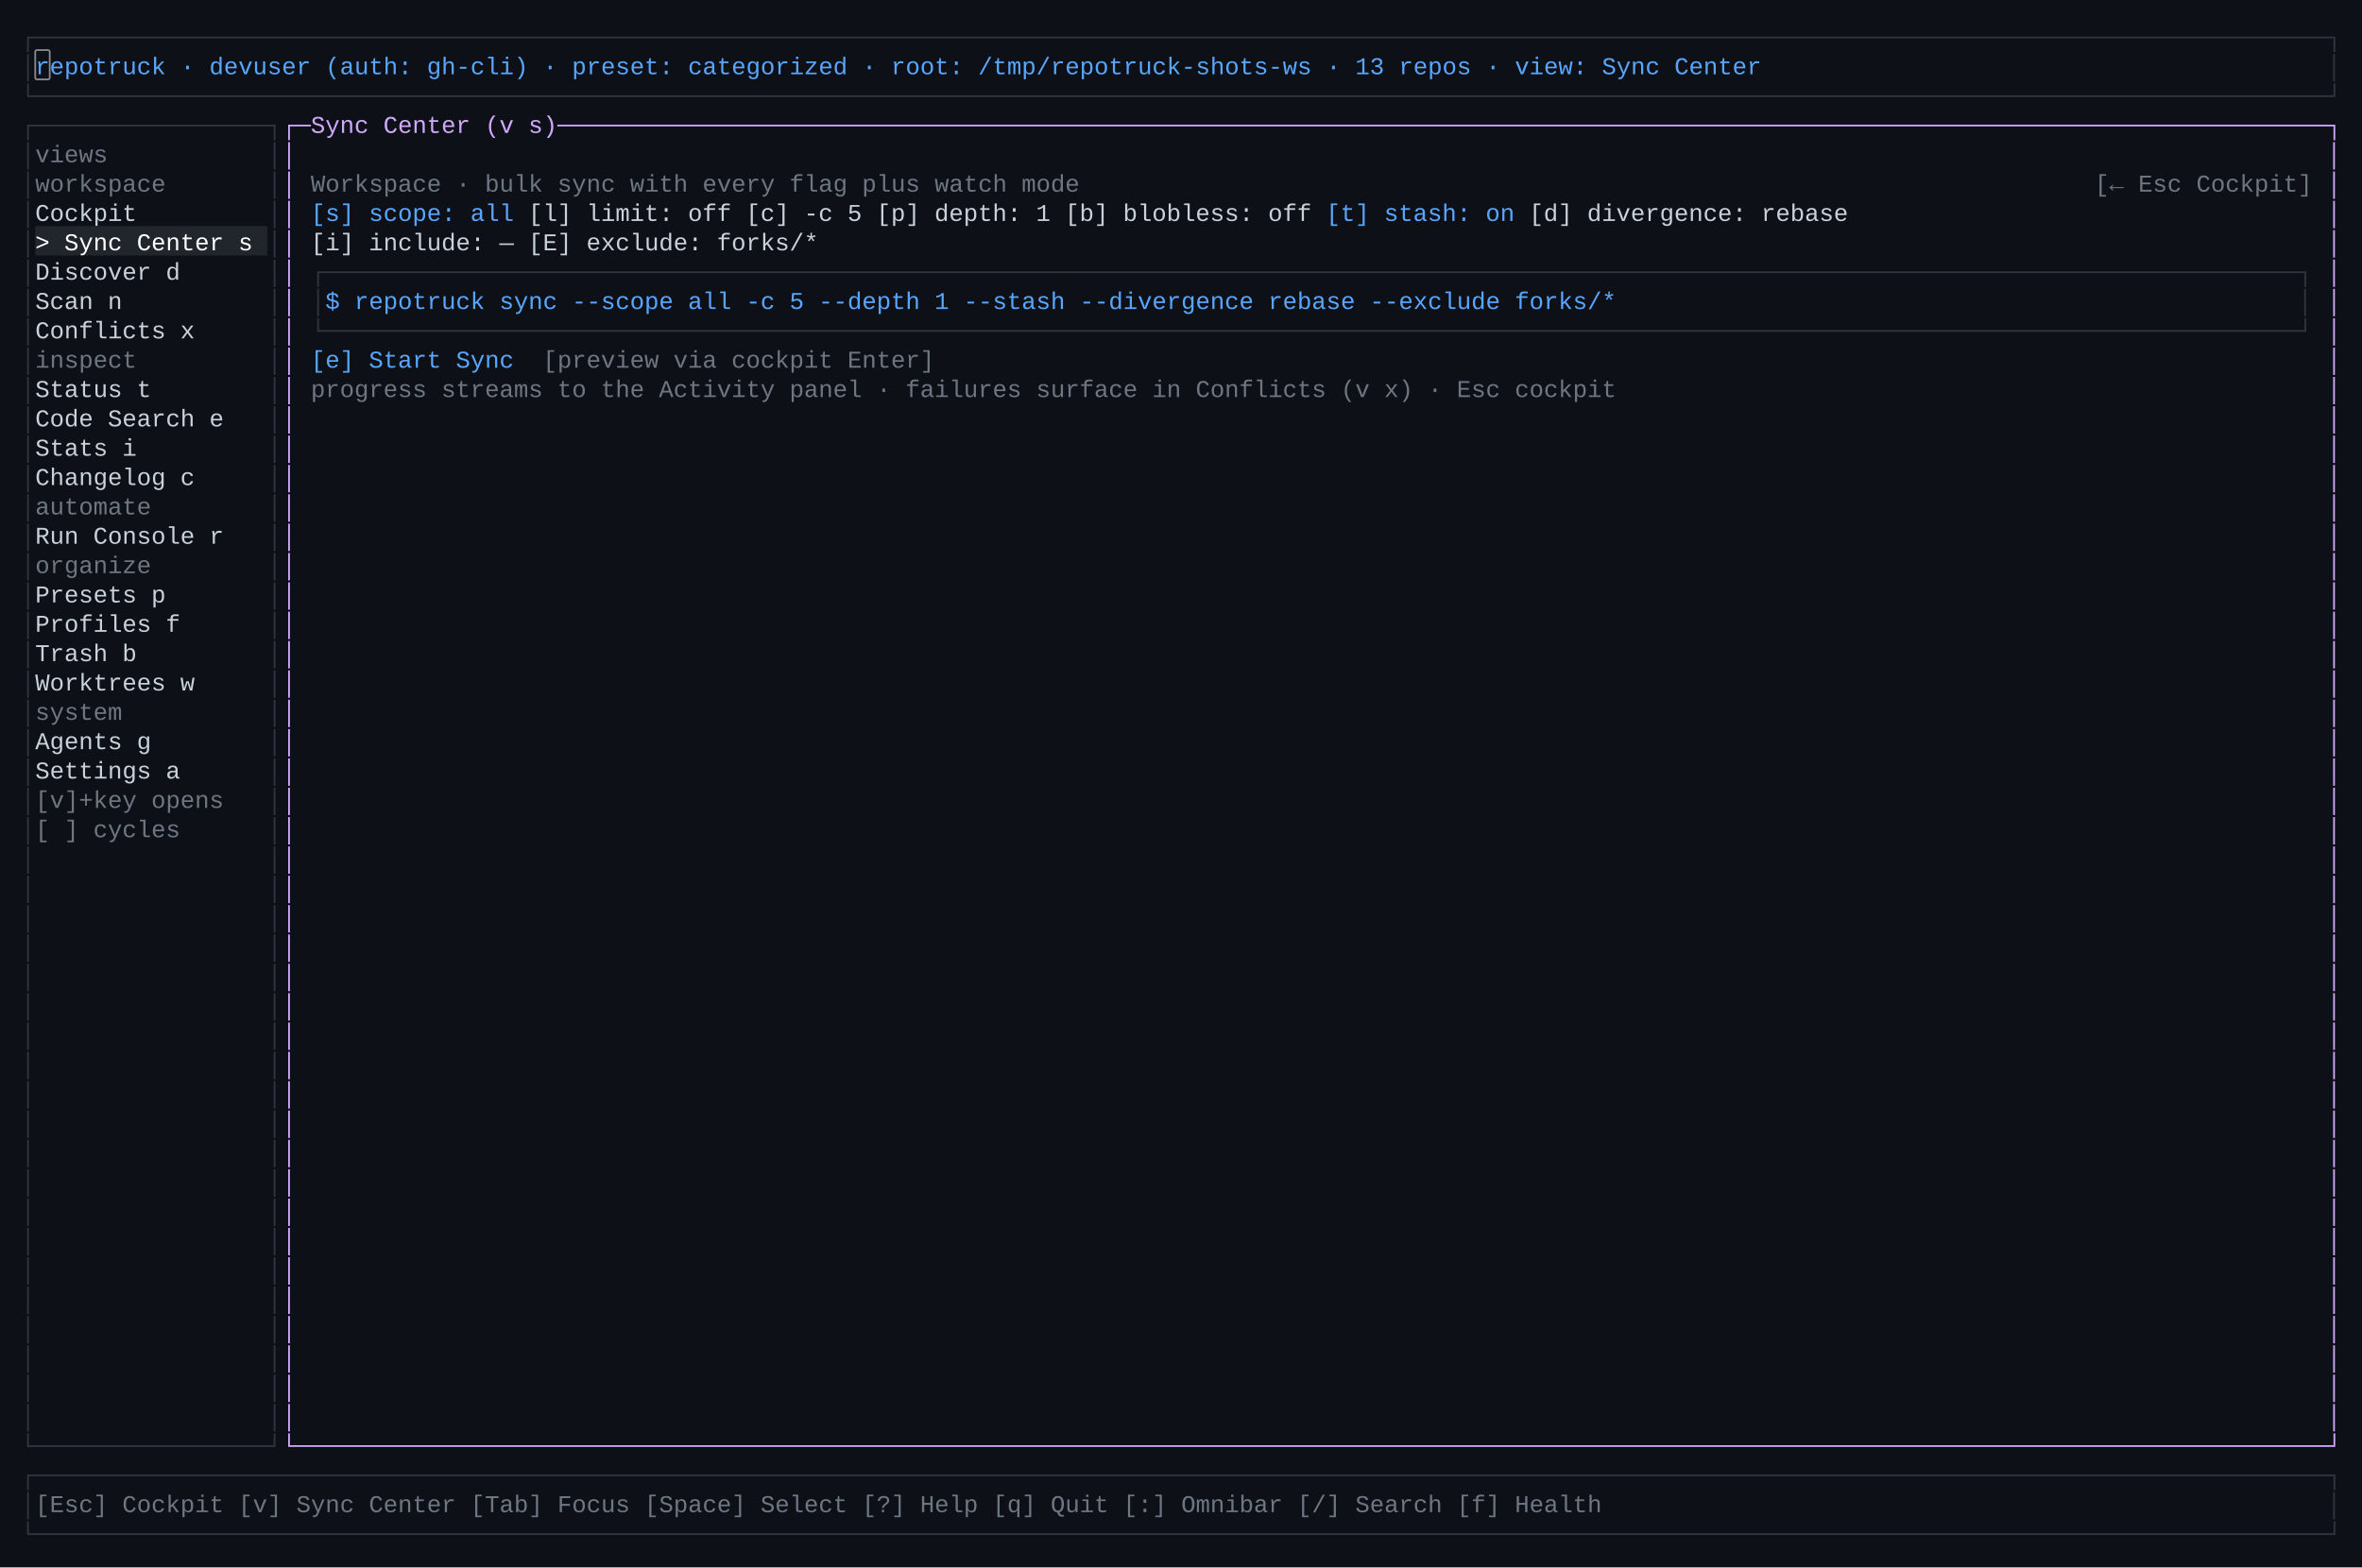
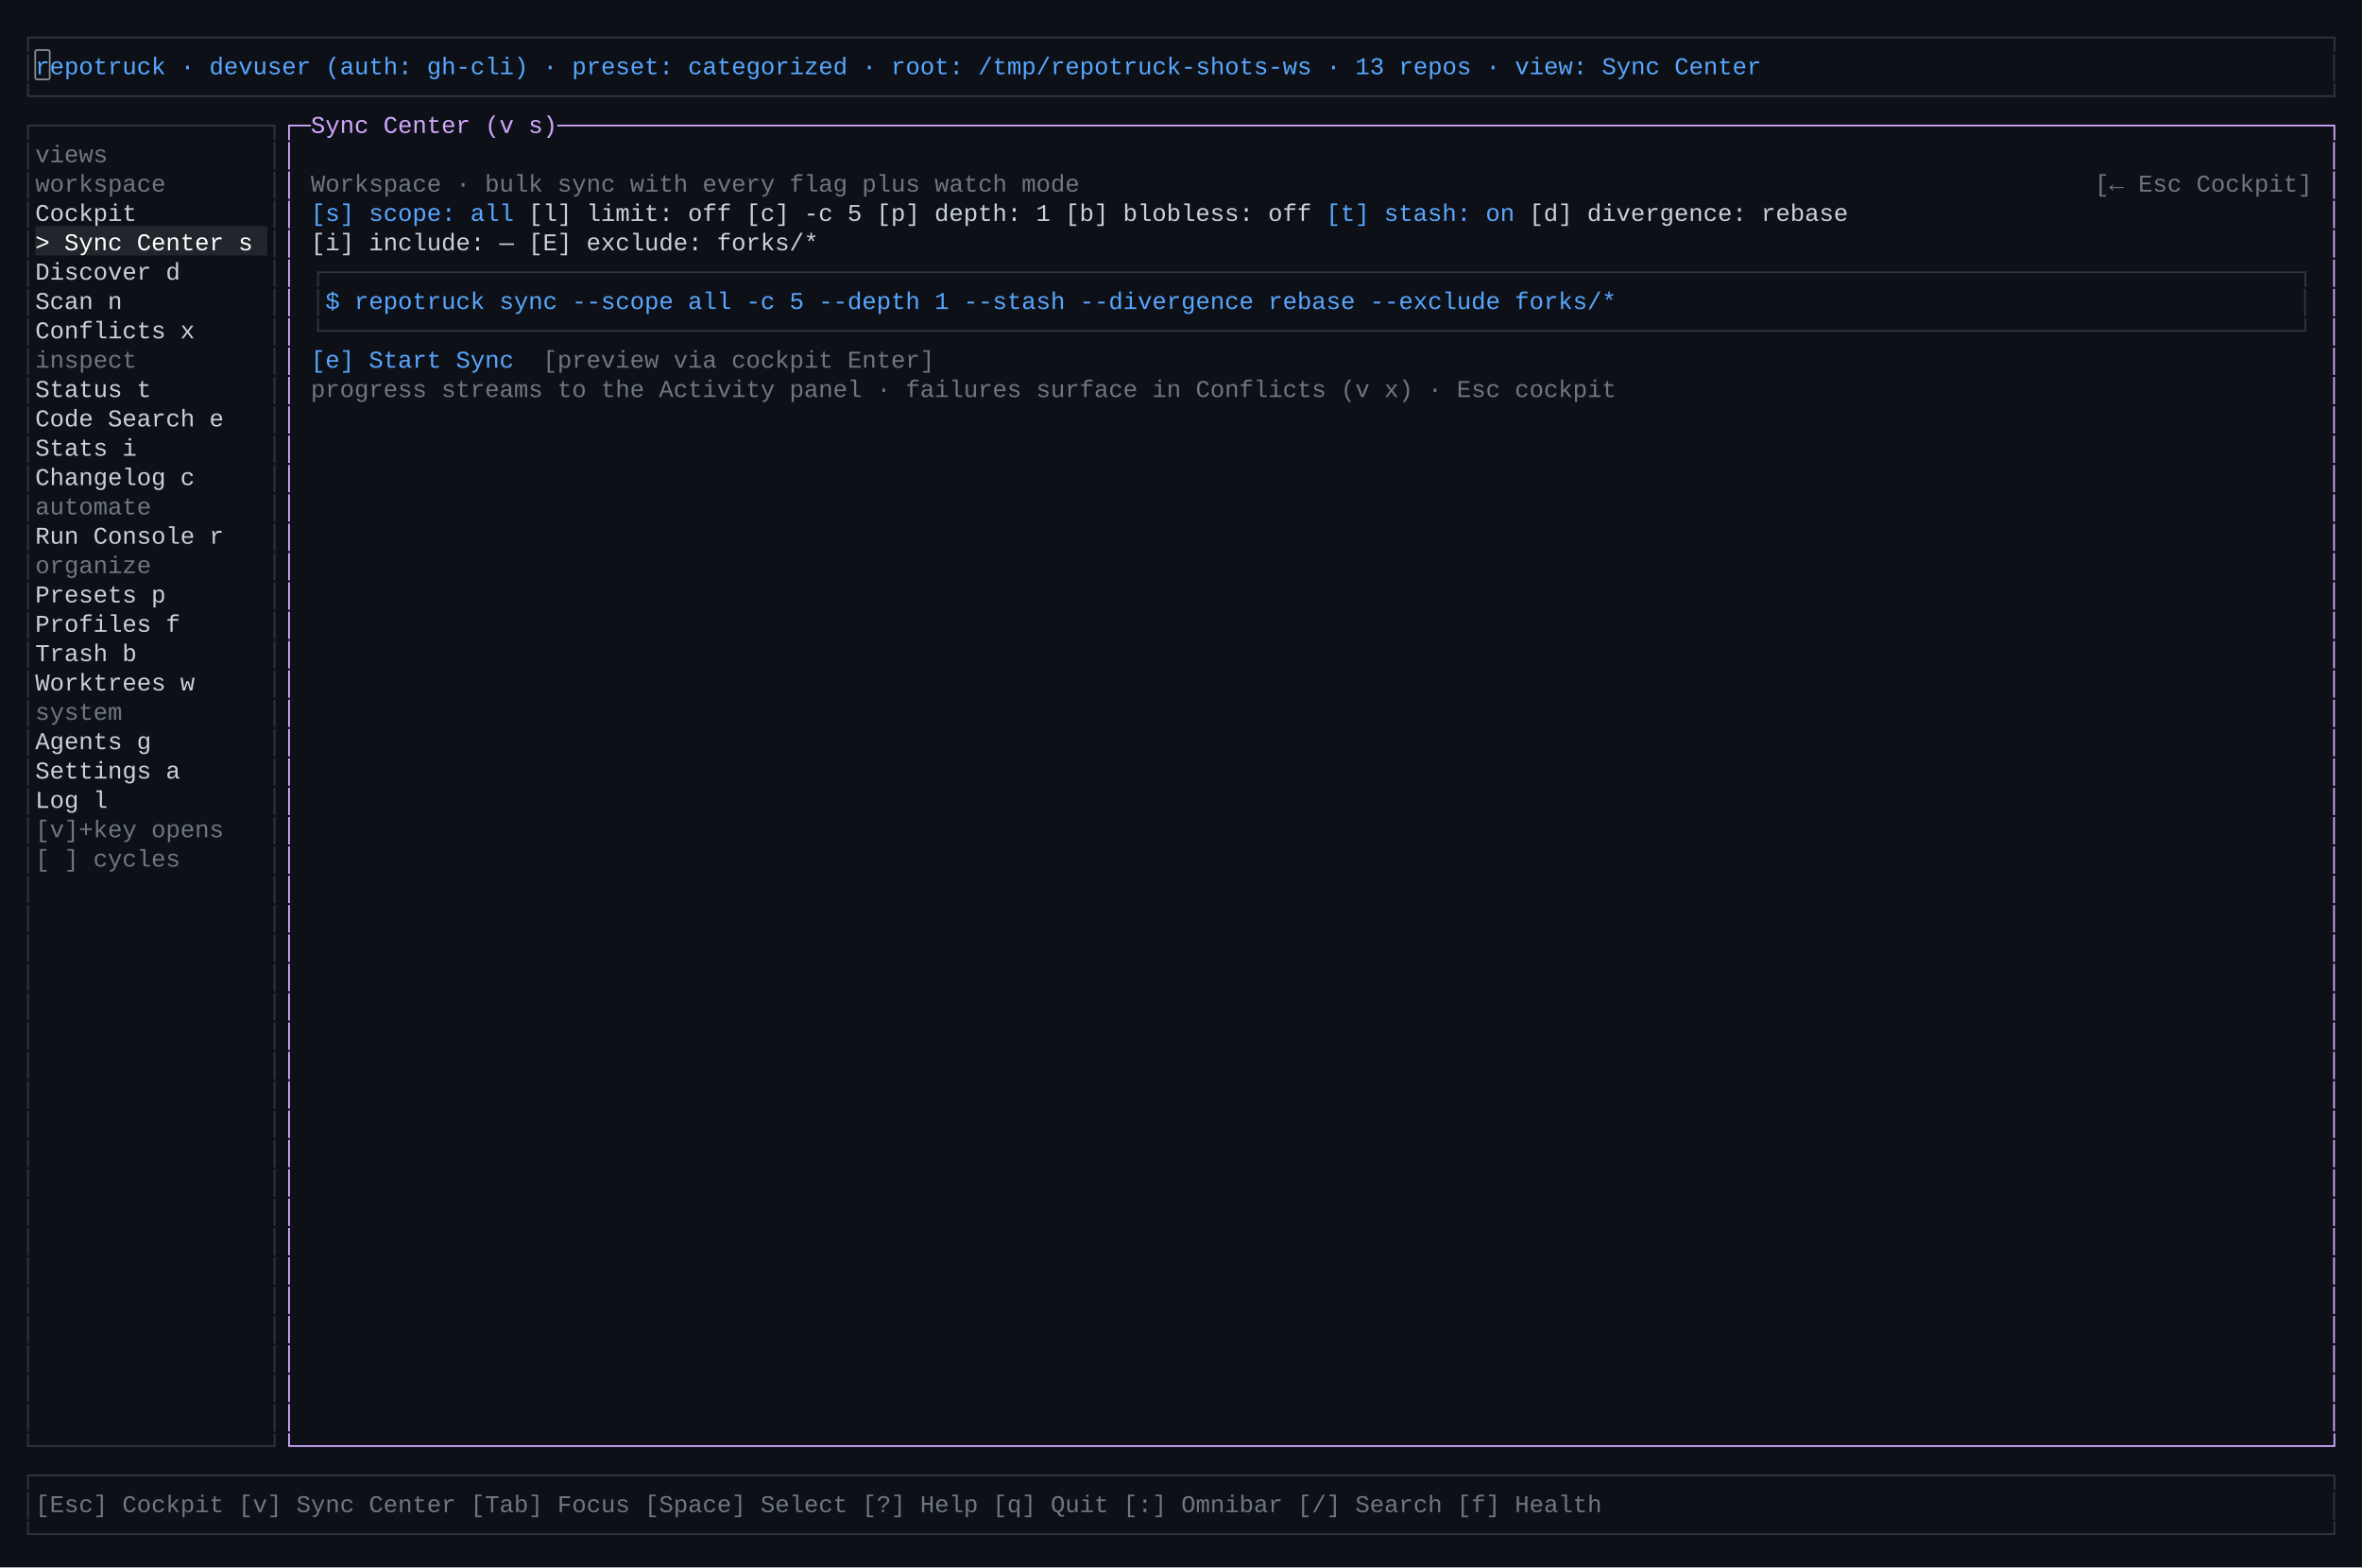
<svg xmlns="http://www.w3.org/2000/svg" width="1368" height="908" viewBox="0 0 1368 908" role="img" aria-label="primary TUI — sync-center">
  <rect width="1368" height="908" fill="#0d1117" />
  <style>text{font-family:ui-monospace,"SF Mono","Cascadia Code",Consolas,"Liberation Mono",Menlo,monospace;font-size:14px;white-space:pre}</style>
  <text x="12.0" y="26" fill="rgb(48,54,61)" textLength="1344.0" lengthAdjust="spacingAndGlyphs">┌──────────────────────────────────────────────────────────────────────────────────────────────────────────────────────────────────────────────────────────────┐</text>
  <text x="12.0" y="43" fill="rgb(48,54,61)" textLength="8.4" lengthAdjust="spacingAndGlyphs">│</text>
  <text x="20.4" y="43" fill="rgb(88,166,255)" textLength="1008.0" lengthAdjust="spacingAndGlyphs"> repotruck · devuser (auth: gh-cli) · preset: categorized · root: /tmp/repotruck-shots-ws · 13 repos · view: Sync Center</text>
  <text x="1028.4" y="43" fill="rgb(255,255,255)" textLength="319.2" lengthAdjust="spacingAndGlyphs">                                      </text>
  <text x="1347.6" y="43" fill="rgb(48,54,61)" textLength="8.4" lengthAdjust="spacingAndGlyphs">│</text>
  <text x="12.0" y="60" fill="rgb(48,54,61)" textLength="1344.0" lengthAdjust="spacingAndGlyphs">└──────────────────────────────────────────────────────────────────────────────────────────────────────────────────────────────────────────────────────────────┘</text>
  <text x="12.0" y="77" fill="rgb(48,54,61)" textLength="151.2" lengthAdjust="spacingAndGlyphs">┌────────────────┐</text>
  <text x="163.2" y="77" fill="rgb(210,168,255)" textLength="1192.8" lengthAdjust="spacingAndGlyphs">┌─Sync Center (v s)──────────────────────────────────────────────────────────────────────────────────────────────────────────────────────────┐</text>
  <text x="12.0" y="94" fill="rgb(48,54,61)" textLength="8.4" lengthAdjust="spacingAndGlyphs">│</text>
  <text x="20.4" y="94" fill="rgb(110,118,129)" textLength="50.4" lengthAdjust="spacingAndGlyphs"> views</text>
  <text x="70.8" y="94" fill="rgb(255,255,255)" textLength="84.0" lengthAdjust="spacingAndGlyphs">          </text>
  <text x="154.8" y="94" fill="rgb(48,54,61)" textLength="8.4" lengthAdjust="spacingAndGlyphs">│</text>
  <text x="163.2" y="94" fill="rgb(210,168,255)" textLength="8.4" lengthAdjust="spacingAndGlyphs">│</text>
  <text x="171.6" y="94" fill="rgb(255,255,255)" textLength="1176.0" lengthAdjust="spacingAndGlyphs">                                                                                                                                            </text>
  <text x="1347.6" y="94" fill="rgb(210,168,255)" textLength="8.4" lengthAdjust="spacingAndGlyphs">│</text>
  <text x="12.0" y="111" fill="rgb(48,54,61)" textLength="8.4" lengthAdjust="spacingAndGlyphs">│</text>
  <text x="20.4" y="111" fill="rgb(110,118,129)" textLength="84.0" lengthAdjust="spacingAndGlyphs"> workspace</text>
  <text x="104.4" y="111" fill="rgb(255,255,255)" textLength="50.4" lengthAdjust="spacingAndGlyphs">      </text>
  <text x="154.8" y="111" fill="rgb(48,54,61)" textLength="8.4" lengthAdjust="spacingAndGlyphs">│</text>
  <text x="163.2" y="111" fill="rgb(210,168,255)" textLength="8.4" lengthAdjust="spacingAndGlyphs">│</text>
  <text x="171.6" y="111" fill="rgb(255,255,255)" textLength="8.4" lengthAdjust="spacingAndGlyphs"> </text>
  <text x="180.0" y="111" fill="rgb(110,118,129)" textLength="445.2" lengthAdjust="spacingAndGlyphs">Workspace · bulk sync with every flag plus watch mode</text>
  <text x="625.2" y="111" fill="rgb(255,255,255)" textLength="588.0" lengthAdjust="spacingAndGlyphs">                                                                      </text>
  <text x="1213.2" y="111" fill="rgb(110,118,129)" textLength="126.0" lengthAdjust="spacingAndGlyphs">[← Esc Cockpit]</text>
  <text x="1339.2" y="111" fill="rgb(255,255,255)" textLength="8.4" lengthAdjust="spacingAndGlyphs"> </text>
  <text x="1347.6" y="111" fill="rgb(210,168,255)" textLength="8.4" lengthAdjust="spacingAndGlyphs">│</text>
  <text x="12.0" y="128" fill="rgb(48,54,61)" textLength="8.4" lengthAdjust="spacingAndGlyphs">│</text>
  <text x="20.4" y="128" fill="rgb(201,209,217)" textLength="134.4" lengthAdjust="spacingAndGlyphs">  Cockpit       </text>
  <text x="154.8" y="128" fill="rgb(48,54,61)" textLength="8.4" lengthAdjust="spacingAndGlyphs">│</text>
  <text x="163.2" y="128" fill="rgb(210,168,255)" textLength="8.4" lengthAdjust="spacingAndGlyphs">│</text>
  <text x="171.6" y="128" fill="rgb(255,255,255)" textLength="8.4" lengthAdjust="spacingAndGlyphs"> </text>
  <text x="180.0" y="128" fill="rgb(88,166,255)" textLength="117.6" lengthAdjust="spacingAndGlyphs">[s] scope: all</text>
  <text x="297.6" y="128" fill="rgb(255,255,255)" textLength="8.4" lengthAdjust="spacingAndGlyphs"> </text>
  <text x="306.0" y="128" fill="rgb(201,209,217)" textLength="117.6" lengthAdjust="spacingAndGlyphs">[l] limit: off</text>
  <text x="423.6" y="128" fill="rgb(255,255,255)" textLength="8.4" lengthAdjust="spacingAndGlyphs"> </text>
  <text x="432.0" y="128" fill="rgb(201,209,217)" textLength="67.2" lengthAdjust="spacingAndGlyphs">[c] -c 5</text>
  <text x="499.2" y="128" fill="rgb(255,255,255)" textLength="8.4" lengthAdjust="spacingAndGlyphs"> </text>
  <text x="507.6" y="128" fill="rgb(201,209,217)" textLength="100.8" lengthAdjust="spacingAndGlyphs">[p] depth: 1</text>
  <text x="608.4" y="128" fill="rgb(255,255,255)" textLength="8.4" lengthAdjust="spacingAndGlyphs"> </text>
  <text x="616.8" y="128" fill="rgb(201,209,217)" textLength="142.8" lengthAdjust="spacingAndGlyphs">[b] blobless: off</text>
  <text x="759.6" y="128" fill="rgb(255,255,255)" textLength="8.4" lengthAdjust="spacingAndGlyphs"> </text>
  <text x="768.0" y="128" fill="rgb(88,166,255)" textLength="109.2" lengthAdjust="spacingAndGlyphs">[t] stash: on</text>
  <text x="877.2" y="128" fill="rgb(255,255,255)" textLength="8.4" lengthAdjust="spacingAndGlyphs"> </text>
  <text x="885.6" y="128" fill="rgb(201,209,217)" textLength="184.8" lengthAdjust="spacingAndGlyphs">[d] divergence: rebase</text>
  <text x="1070.4" y="128" fill="rgb(255,255,255)" textLength="277.2" lengthAdjust="spacingAndGlyphs">                                 </text>
  <text x="1347.6" y="128" fill="rgb(210,168,255)" textLength="8.4" lengthAdjust="spacingAndGlyphs">│</text>
  <text x="12.0" y="145" fill="rgb(48,54,61)" textLength="8.4" lengthAdjust="spacingAndGlyphs">│</text>
  <rect x="20.4" y="131.0" width="134.4" height="17" fill="rgb(33,38,45)" />
  <text x="20.4" y="145" fill="rgb(255,255,255)" textLength="134.4" lengthAdjust="spacingAndGlyphs">&gt; Sync Center  s</text>
  <text x="154.8" y="145" fill="rgb(48,54,61)" textLength="8.4" lengthAdjust="spacingAndGlyphs">│</text>
  <text x="163.2" y="145" fill="rgb(210,168,255)" textLength="8.4" lengthAdjust="spacingAndGlyphs">│</text>
  <text x="171.6" y="145" fill="rgb(255,255,255)" textLength="8.4" lengthAdjust="spacingAndGlyphs"> </text>
  <text x="180.0" y="145" fill="rgb(201,209,217)" textLength="117.6" lengthAdjust="spacingAndGlyphs">[i] include: —</text>
  <text x="297.6" y="145" fill="rgb(255,255,255)" textLength="8.4" lengthAdjust="spacingAndGlyphs"> </text>
  <text x="306.0" y="145" fill="rgb(201,209,217)" textLength="168.0" lengthAdjust="spacingAndGlyphs">[E] exclude: forks/*</text>
  <text x="474.0" y="145" fill="rgb(255,255,255)" textLength="873.6" lengthAdjust="spacingAndGlyphs">                                                                                                        </text>
  <text x="1347.6" y="145" fill="rgb(210,168,255)" textLength="8.4" lengthAdjust="spacingAndGlyphs">│</text>
  <text x="12.0" y="162" fill="rgb(48,54,61)" textLength="8.4" lengthAdjust="spacingAndGlyphs">│</text>
  <text x="20.4" y="162" fill="rgb(201,209,217)" textLength="134.4" lengthAdjust="spacingAndGlyphs">  Discover     d</text>
  <text x="154.8" y="162" fill="rgb(48,54,61)" textLength="8.4" lengthAdjust="spacingAndGlyphs">│</text>
  <text x="163.2" y="162" fill="rgb(210,168,255)" textLength="8.4" lengthAdjust="spacingAndGlyphs">│</text>
  <text x="171.6" y="162" fill="rgb(255,255,255)" textLength="8.4" lengthAdjust="spacingAndGlyphs"> </text>
  <text x="180.0" y="162" fill="rgb(48,54,61)" textLength="1159.2" lengthAdjust="spacingAndGlyphs">┌────────────────────────────────────────────────────────────────────────────────────────────────────────────────────────────────────────┐</text>
  <text x="1339.2" y="162" fill="rgb(255,255,255)" textLength="8.4" lengthAdjust="spacingAndGlyphs"> </text>
  <text x="1347.6" y="162" fill="rgb(210,168,255)" textLength="8.4" lengthAdjust="spacingAndGlyphs">│</text>
  <text x="12.0" y="179" fill="rgb(48,54,61)" textLength="8.4" lengthAdjust="spacingAndGlyphs">│</text>
  <text x="20.4" y="179" fill="rgb(201,209,217)" textLength="134.4" lengthAdjust="spacingAndGlyphs">  Scan         n</text>
  <text x="154.8" y="179" fill="rgb(48,54,61)" textLength="8.4" lengthAdjust="spacingAndGlyphs">│</text>
  <text x="163.2" y="179" fill="rgb(210,168,255)" textLength="8.4" lengthAdjust="spacingAndGlyphs">│</text>
  <text x="171.6" y="179" fill="rgb(255,255,255)" textLength="8.4" lengthAdjust="spacingAndGlyphs"> </text>
  <text x="180.0" y="179" fill="rgb(48,54,61)" textLength="8.4" lengthAdjust="spacingAndGlyphs">│</text>
  <text x="188.4" y="179" fill="rgb(88,166,255)" textLength="756.0" lengthAdjust="spacingAndGlyphs"> $ repotruck sync --scope all -c 5 --depth 1 --stash --divergence rebase --exclude forks/*</text>
  <text x="944.4" y="179" fill="rgb(255,255,255)" textLength="386.4" lengthAdjust="spacingAndGlyphs">                                              </text>
  <text x="1330.8" y="179" fill="rgb(48,54,61)" textLength="8.4" lengthAdjust="spacingAndGlyphs">│</text>
  <text x="1339.2" y="179" fill="rgb(255,255,255)" textLength="8.4" lengthAdjust="spacingAndGlyphs"> </text>
  <text x="1347.6" y="179" fill="rgb(210,168,255)" textLength="8.4" lengthAdjust="spacingAndGlyphs">│</text>
  <text x="12.0" y="196" fill="rgb(48,54,61)" textLength="8.4" lengthAdjust="spacingAndGlyphs">│</text>
  <text x="20.4" y="196" fill="rgb(201,209,217)" textLength="134.4" lengthAdjust="spacingAndGlyphs">  Conflicts    x</text>
  <text x="154.8" y="196" fill="rgb(48,54,61)" textLength="8.4" lengthAdjust="spacingAndGlyphs">│</text>
  <text x="163.2" y="196" fill="rgb(210,168,255)" textLength="8.4" lengthAdjust="spacingAndGlyphs">│</text>
  <text x="171.6" y="196" fill="rgb(255,255,255)" textLength="8.4" lengthAdjust="spacingAndGlyphs"> </text>
  <text x="180.0" y="196" fill="rgb(48,54,61)" textLength="1159.2" lengthAdjust="spacingAndGlyphs">└────────────────────────────────────────────────────────────────────────────────────────────────────────────────────────────────────────┘</text>
  <text x="1339.2" y="196" fill="rgb(255,255,255)" textLength="8.4" lengthAdjust="spacingAndGlyphs"> </text>
  <text x="1347.6" y="196" fill="rgb(210,168,255)" textLength="8.4" lengthAdjust="spacingAndGlyphs">│</text>
  <text x="12.0" y="213" fill="rgb(48,54,61)" textLength="8.4" lengthAdjust="spacingAndGlyphs">│</text>
  <text x="20.4" y="213" fill="rgb(110,118,129)" textLength="67.2" lengthAdjust="spacingAndGlyphs"> inspect</text>
  <text x="87.6" y="213" fill="rgb(255,255,255)" textLength="67.2" lengthAdjust="spacingAndGlyphs">        </text>
  <text x="154.8" y="213" fill="rgb(48,54,61)" textLength="8.4" lengthAdjust="spacingAndGlyphs">│</text>
  <text x="163.2" y="213" fill="rgb(210,168,255)" textLength="8.4" lengthAdjust="spacingAndGlyphs">│</text>
  <text x="171.6" y="213" fill="rgb(255,255,255)" textLength="8.4" lengthAdjust="spacingAndGlyphs"> </text>
  <text x="180.0" y="213" fill="rgb(88,166,255)" textLength="117.6" lengthAdjust="spacingAndGlyphs">[e] Start Sync</text>
  <text x="297.6" y="213" fill="rgb(255,255,255)" textLength="16.8" lengthAdjust="spacingAndGlyphs">  </text>
  <text x="314.4" y="213" fill="rgb(110,118,129)" textLength="226.8" lengthAdjust="spacingAndGlyphs">[preview via cockpit Enter]</text>
  <text x="541.2" y="213" fill="rgb(255,255,255)" textLength="806.4" lengthAdjust="spacingAndGlyphs">                                                                                                </text>
  <text x="1347.6" y="213" fill="rgb(210,168,255)" textLength="8.4" lengthAdjust="spacingAndGlyphs">│</text>
  <text x="12.0" y="230" fill="rgb(48,54,61)" textLength="8.4" lengthAdjust="spacingAndGlyphs">│</text>
  <text x="20.4" y="230" fill="rgb(201,209,217)" textLength="134.4" lengthAdjust="spacingAndGlyphs">  Status       t</text>
  <text x="154.8" y="230" fill="rgb(48,54,61)" textLength="8.4" lengthAdjust="spacingAndGlyphs">│</text>
  <text x="163.2" y="230" fill="rgb(210,168,255)" textLength="8.4" lengthAdjust="spacingAndGlyphs">│</text>
  <text x="171.6" y="230" fill="rgb(255,255,255)" textLength="8.4" lengthAdjust="spacingAndGlyphs"> </text>
  <text x="180.0" y="230" fill="rgb(110,118,129)" textLength="756.0" lengthAdjust="spacingAndGlyphs">progress streams to the Activity panel · failures surface in Conflicts (v x) · Esc cockpit</text>
  <text x="936.0" y="230" fill="rgb(255,255,255)" textLength="411.6" lengthAdjust="spacingAndGlyphs">                                                 </text>
  <text x="1347.6" y="230" fill="rgb(210,168,255)" textLength="8.4" lengthAdjust="spacingAndGlyphs">│</text>
  <text x="12.0" y="247" fill="rgb(48,54,61)" textLength="8.4" lengthAdjust="spacingAndGlyphs">│</text>
  <text x="20.4" y="247" fill="rgb(201,209,217)" textLength="134.4" lengthAdjust="spacingAndGlyphs">  Code Search  e</text>
  <text x="154.8" y="247" fill="rgb(48,54,61)" textLength="8.4" lengthAdjust="spacingAndGlyphs">│</text>
  <text x="163.2" y="247" fill="rgb(210,168,255)" textLength="8.4" lengthAdjust="spacingAndGlyphs">│</text>
  <text x="171.6" y="247" fill="rgb(255,255,255)" textLength="1176.0" lengthAdjust="spacingAndGlyphs">                                                                                                                                            </text>
  <text x="1347.6" y="247" fill="rgb(210,168,255)" textLength="8.4" lengthAdjust="spacingAndGlyphs">│</text>
  <text x="12.0" y="264" fill="rgb(48,54,61)" textLength="8.4" lengthAdjust="spacingAndGlyphs">│</text>
  <text x="20.4" y="264" fill="rgb(201,209,217)" textLength="134.4" lengthAdjust="spacingAndGlyphs">  Stats        i</text>
  <text x="154.8" y="264" fill="rgb(48,54,61)" textLength="8.4" lengthAdjust="spacingAndGlyphs">│</text>
  <text x="163.2" y="264" fill="rgb(210,168,255)" textLength="8.4" lengthAdjust="spacingAndGlyphs">│</text>
  <text x="171.6" y="264" fill="rgb(255,255,255)" textLength="1176.0" lengthAdjust="spacingAndGlyphs">                                                                                                                                            </text>
  <text x="1347.6" y="264" fill="rgb(210,168,255)" textLength="8.4" lengthAdjust="spacingAndGlyphs">│</text>
  <text x="12.0" y="281" fill="rgb(48,54,61)" textLength="8.4" lengthAdjust="spacingAndGlyphs">│</text>
  <text x="20.4" y="281" fill="rgb(201,209,217)" textLength="134.4" lengthAdjust="spacingAndGlyphs">  Changelog    c</text>
  <text x="154.8" y="281" fill="rgb(48,54,61)" textLength="8.4" lengthAdjust="spacingAndGlyphs">│</text>
  <text x="163.2" y="281" fill="rgb(210,168,255)" textLength="8.4" lengthAdjust="spacingAndGlyphs">│</text>
  <text x="171.6" y="281" fill="rgb(255,255,255)" textLength="1176.0" lengthAdjust="spacingAndGlyphs">                                                                                                                                            </text>
  <text x="1347.6" y="281" fill="rgb(210,168,255)" textLength="8.4" lengthAdjust="spacingAndGlyphs">│</text>
  <text x="12.0" y="298" fill="rgb(48,54,61)" textLength="8.4" lengthAdjust="spacingAndGlyphs">│</text>
  <text x="20.4" y="298" fill="rgb(110,118,129)" textLength="75.6" lengthAdjust="spacingAndGlyphs"> automate</text>
  <text x="96.0" y="298" fill="rgb(255,255,255)" textLength="58.8" lengthAdjust="spacingAndGlyphs">       </text>
  <text x="154.8" y="298" fill="rgb(48,54,61)" textLength="8.4" lengthAdjust="spacingAndGlyphs">│</text>
  <text x="163.2" y="298" fill="rgb(210,168,255)" textLength="8.4" lengthAdjust="spacingAndGlyphs">│</text>
  <text x="171.6" y="298" fill="rgb(255,255,255)" textLength="1176.0" lengthAdjust="spacingAndGlyphs">                                                                                                                                            </text>
  <text x="1347.6" y="298" fill="rgb(210,168,255)" textLength="8.4" lengthAdjust="spacingAndGlyphs">│</text>
  <text x="12.0" y="315" fill="rgb(48,54,61)" textLength="8.4" lengthAdjust="spacingAndGlyphs">│</text>
  <text x="20.4" y="315" fill="rgb(201,209,217)" textLength="134.4" lengthAdjust="spacingAndGlyphs">  Run Console  r</text>
  <text x="154.8" y="315" fill="rgb(48,54,61)" textLength="8.4" lengthAdjust="spacingAndGlyphs">│</text>
  <text x="163.2" y="315" fill="rgb(210,168,255)" textLength="8.4" lengthAdjust="spacingAndGlyphs">│</text>
  <text x="171.6" y="315" fill="rgb(255,255,255)" textLength="1176.0" lengthAdjust="spacingAndGlyphs">                                                                                                                                            </text>
  <text x="1347.6" y="315" fill="rgb(210,168,255)" textLength="8.4" lengthAdjust="spacingAndGlyphs">│</text>
  <text x="12.0" y="332" fill="rgb(48,54,61)" textLength="8.4" lengthAdjust="spacingAndGlyphs">│</text>
  <text x="20.4" y="332" fill="rgb(110,118,129)" textLength="75.6" lengthAdjust="spacingAndGlyphs"> organize</text>
  <text x="96.0" y="332" fill="rgb(255,255,255)" textLength="58.8" lengthAdjust="spacingAndGlyphs">       </text>
  <text x="154.8" y="332" fill="rgb(48,54,61)" textLength="8.4" lengthAdjust="spacingAndGlyphs">│</text>
  <text x="163.2" y="332" fill="rgb(210,168,255)" textLength="8.4" lengthAdjust="spacingAndGlyphs">│</text>
  <text x="171.6" y="332" fill="rgb(255,255,255)" textLength="1176.0" lengthAdjust="spacingAndGlyphs">                                                                                                                                            </text>
  <text x="1347.6" y="332" fill="rgb(210,168,255)" textLength="8.4" lengthAdjust="spacingAndGlyphs">│</text>
  <text x="12.0" y="349" fill="rgb(48,54,61)" textLength="8.4" lengthAdjust="spacingAndGlyphs">│</text>
  <text x="20.4" y="349" fill="rgb(201,209,217)" textLength="134.4" lengthAdjust="spacingAndGlyphs">  Presets      p</text>
  <text x="154.8" y="349" fill="rgb(48,54,61)" textLength="8.4" lengthAdjust="spacingAndGlyphs">│</text>
  <text x="163.2" y="349" fill="rgb(210,168,255)" textLength="8.4" lengthAdjust="spacingAndGlyphs">│</text>
  <text x="171.6" y="349" fill="rgb(255,255,255)" textLength="1176.0" lengthAdjust="spacingAndGlyphs">                                                                                                                                            </text>
  <text x="1347.6" y="349" fill="rgb(210,168,255)" textLength="8.4" lengthAdjust="spacingAndGlyphs">│</text>
  <text x="12.0" y="366" fill="rgb(48,54,61)" textLength="8.4" lengthAdjust="spacingAndGlyphs">│</text>
  <text x="20.4" y="366" fill="rgb(201,209,217)" textLength="134.4" lengthAdjust="spacingAndGlyphs">  Profiles     f</text>
  <text x="154.8" y="366" fill="rgb(48,54,61)" textLength="8.4" lengthAdjust="spacingAndGlyphs">│</text>
  <text x="163.2" y="366" fill="rgb(210,168,255)" textLength="8.4" lengthAdjust="spacingAndGlyphs">│</text>
  <text x="171.6" y="366" fill="rgb(255,255,255)" textLength="1176.0" lengthAdjust="spacingAndGlyphs">                                                                                                                                            </text>
  <text x="1347.6" y="366" fill="rgb(210,168,255)" textLength="8.4" lengthAdjust="spacingAndGlyphs">│</text>
  <text x="12.0" y="383" fill="rgb(48,54,61)" textLength="8.4" lengthAdjust="spacingAndGlyphs">│</text>
  <text x="20.4" y="383" fill="rgb(201,209,217)" textLength="134.4" lengthAdjust="spacingAndGlyphs">  Trash        b</text>
  <text x="154.8" y="383" fill="rgb(48,54,61)" textLength="8.4" lengthAdjust="spacingAndGlyphs">│</text>
  <text x="163.2" y="383" fill="rgb(210,168,255)" textLength="8.4" lengthAdjust="spacingAndGlyphs">│</text>
  <text x="171.6" y="383" fill="rgb(255,255,255)" textLength="1176.0" lengthAdjust="spacingAndGlyphs">                                                                                                                                            </text>
  <text x="1347.6" y="383" fill="rgb(210,168,255)" textLength="8.4" lengthAdjust="spacingAndGlyphs">│</text>
  <text x="12.0" y="400" fill="rgb(48,54,61)" textLength="8.4" lengthAdjust="spacingAndGlyphs">│</text>
  <text x="20.4" y="400" fill="rgb(201,209,217)" textLength="134.4" lengthAdjust="spacingAndGlyphs">  Worktrees    w</text>
  <text x="154.8" y="400" fill="rgb(48,54,61)" textLength="8.4" lengthAdjust="spacingAndGlyphs">│</text>
  <text x="163.2" y="400" fill="rgb(210,168,255)" textLength="8.4" lengthAdjust="spacingAndGlyphs">│</text>
  <text x="171.6" y="400" fill="rgb(255,255,255)" textLength="1176.0" lengthAdjust="spacingAndGlyphs">                                                                                                                                            </text>
  <text x="1347.6" y="400" fill="rgb(210,168,255)" textLength="8.4" lengthAdjust="spacingAndGlyphs">│</text>
  <text x="12.0" y="417" fill="rgb(48,54,61)" textLength="8.4" lengthAdjust="spacingAndGlyphs">│</text>
  <text x="20.4" y="417" fill="rgb(110,118,129)" textLength="58.8" lengthAdjust="spacingAndGlyphs"> system</text>
  <text x="79.2" y="417" fill="rgb(255,255,255)" textLength="75.6" lengthAdjust="spacingAndGlyphs">         </text>
  <text x="154.8" y="417" fill="rgb(48,54,61)" textLength="8.4" lengthAdjust="spacingAndGlyphs">│</text>
  <text x="163.2" y="417" fill="rgb(210,168,255)" textLength="8.4" lengthAdjust="spacingAndGlyphs">│</text>
  <text x="171.6" y="417" fill="rgb(255,255,255)" textLength="1176.0" lengthAdjust="spacingAndGlyphs">                                                                                                                                            </text>
  <text x="1347.6" y="417" fill="rgb(210,168,255)" textLength="8.4" lengthAdjust="spacingAndGlyphs">│</text>
  <text x="12.0" y="434" fill="rgb(48,54,61)" textLength="8.4" lengthAdjust="spacingAndGlyphs">│</text>
  <text x="20.4" y="434" fill="rgb(201,209,217)" textLength="134.4" lengthAdjust="spacingAndGlyphs">  Agents       g</text>
  <text x="154.8" y="434" fill="rgb(48,54,61)" textLength="8.4" lengthAdjust="spacingAndGlyphs">│</text>
  <text x="163.2" y="434" fill="rgb(210,168,255)" textLength="8.4" lengthAdjust="spacingAndGlyphs">│</text>
  <text x="171.6" y="434" fill="rgb(255,255,255)" textLength="1176.0" lengthAdjust="spacingAndGlyphs">                                                                                                                                            </text>
  <text x="1347.6" y="434" fill="rgb(210,168,255)" textLength="8.4" lengthAdjust="spacingAndGlyphs">│</text>
  <text x="12.0" y="451" fill="rgb(48,54,61)" textLength="8.4" lengthAdjust="spacingAndGlyphs">│</text>
  <text x="20.4" y="451" fill="rgb(201,209,217)" textLength="134.4" lengthAdjust="spacingAndGlyphs">  Settings     a</text>
  <text x="154.8" y="451" fill="rgb(48,54,61)" textLength="8.4" lengthAdjust="spacingAndGlyphs">│</text>
  <text x="163.2" y="451" fill="rgb(210,168,255)" textLength="8.4" lengthAdjust="spacingAndGlyphs">│</text>
  <text x="171.6" y="451" fill="rgb(255,255,255)" textLength="1176.0" lengthAdjust="spacingAndGlyphs">                                                                                                                                            </text>
  <text x="1347.6" y="451" fill="rgb(210,168,255)" textLength="8.4" lengthAdjust="spacingAndGlyphs">│</text>
  <text x="12.0" y="468" fill="rgb(48,54,61)" textLength="8.4" lengthAdjust="spacingAndGlyphs">│</text>
-   <text x="20.4" y="468" fill="rgb(110,118,129)" textLength="117.6" lengthAdjust="spacingAndGlyphs"> [v]+key opens</text>
-   <text x="138.0" y="468" fill="rgb(255,255,255)" textLength="16.8" lengthAdjust="spacingAndGlyphs">  </text>
+   <text x="20.4" y="468" fill="rgb(201,209,217)" textLength="134.4" lengthAdjust="spacingAndGlyphs">  Log          l</text>
  <text x="154.8" y="468" fill="rgb(48,54,61)" textLength="8.4" lengthAdjust="spacingAndGlyphs">│</text>
  <text x="163.2" y="468" fill="rgb(210,168,255)" textLength="8.4" lengthAdjust="spacingAndGlyphs">│</text>
  <text x="171.6" y="468" fill="rgb(255,255,255)" textLength="1176.0" lengthAdjust="spacingAndGlyphs">                                                                                                                                            </text>
  <text x="1347.6" y="468" fill="rgb(210,168,255)" textLength="8.4" lengthAdjust="spacingAndGlyphs">│</text>
  <text x="12.0" y="485" fill="rgb(48,54,61)" textLength="8.4" lengthAdjust="spacingAndGlyphs">│</text>
-   <text x="20.4" y="485" fill="rgb(110,118,129)" textLength="92.4" lengthAdjust="spacingAndGlyphs"> [ ] cycles</text>
-   <text x="112.8" y="485" fill="rgb(255,255,255)" textLength="42.0" lengthAdjust="spacingAndGlyphs">     </text>
+   <text x="20.4" y="485" fill="rgb(110,118,129)" textLength="117.6" lengthAdjust="spacingAndGlyphs"> [v]+key opens</text>
+   <text x="138.0" y="485" fill="rgb(255,255,255)" textLength="16.8" lengthAdjust="spacingAndGlyphs">  </text>
  <text x="154.8" y="485" fill="rgb(48,54,61)" textLength="8.4" lengthAdjust="spacingAndGlyphs">│</text>
  <text x="163.2" y="485" fill="rgb(210,168,255)" textLength="8.4" lengthAdjust="spacingAndGlyphs">│</text>
  <text x="171.6" y="485" fill="rgb(255,255,255)" textLength="1176.0" lengthAdjust="spacingAndGlyphs">                                                                                                                                            </text>
  <text x="1347.6" y="485" fill="rgb(210,168,255)" textLength="8.4" lengthAdjust="spacingAndGlyphs">│</text>
  <text x="12.0" y="502" fill="rgb(48,54,61)" textLength="8.4" lengthAdjust="spacingAndGlyphs">│</text>
-   <text x="20.4" y="502" fill="rgb(255,255,255)" textLength="134.4" lengthAdjust="spacingAndGlyphs">                </text>
+   <text x="20.4" y="502" fill="rgb(110,118,129)" textLength="92.4" lengthAdjust="spacingAndGlyphs"> [ ] cycles</text>
+   <text x="112.8" y="502" fill="rgb(255,255,255)" textLength="42.0" lengthAdjust="spacingAndGlyphs">     </text>
  <text x="154.8" y="502" fill="rgb(48,54,61)" textLength="8.4" lengthAdjust="spacingAndGlyphs">│</text>
  <text x="163.2" y="502" fill="rgb(210,168,255)" textLength="8.4" lengthAdjust="spacingAndGlyphs">│</text>
  <text x="171.6" y="502" fill="rgb(255,255,255)" textLength="1176.0" lengthAdjust="spacingAndGlyphs">                                                                                                                                            </text>
  <text x="1347.6" y="502" fill="rgb(210,168,255)" textLength="8.4" lengthAdjust="spacingAndGlyphs">│</text>
  <text x="12.0" y="519" fill="rgb(48,54,61)" textLength="8.4" lengthAdjust="spacingAndGlyphs">│</text>
  <text x="20.4" y="519" fill="rgb(255,255,255)" textLength="134.4" lengthAdjust="spacingAndGlyphs">                </text>
  <text x="154.8" y="519" fill="rgb(48,54,61)" textLength="8.4" lengthAdjust="spacingAndGlyphs">│</text>
  <text x="163.2" y="519" fill="rgb(210,168,255)" textLength="8.4" lengthAdjust="spacingAndGlyphs">│</text>
  <text x="171.6" y="519" fill="rgb(255,255,255)" textLength="1176.0" lengthAdjust="spacingAndGlyphs">                                                                                                                                            </text>
  <text x="1347.6" y="519" fill="rgb(210,168,255)" textLength="8.4" lengthAdjust="spacingAndGlyphs">│</text>
  <text x="12.0" y="536" fill="rgb(48,54,61)" textLength="8.4" lengthAdjust="spacingAndGlyphs">│</text>
  <text x="20.4" y="536" fill="rgb(255,255,255)" textLength="134.4" lengthAdjust="spacingAndGlyphs">                </text>
  <text x="154.8" y="536" fill="rgb(48,54,61)" textLength="8.4" lengthAdjust="spacingAndGlyphs">│</text>
  <text x="163.2" y="536" fill="rgb(210,168,255)" textLength="8.4" lengthAdjust="spacingAndGlyphs">│</text>
  <text x="171.6" y="536" fill="rgb(255,255,255)" textLength="1176.0" lengthAdjust="spacingAndGlyphs">                                                                                                                                            </text>
  <text x="1347.6" y="536" fill="rgb(210,168,255)" textLength="8.4" lengthAdjust="spacingAndGlyphs">│</text>
  <text x="12.0" y="553" fill="rgb(48,54,61)" textLength="8.4" lengthAdjust="spacingAndGlyphs">│</text>
  <text x="20.4" y="553" fill="rgb(255,255,255)" textLength="134.4" lengthAdjust="spacingAndGlyphs">                </text>
  <text x="154.8" y="553" fill="rgb(48,54,61)" textLength="8.4" lengthAdjust="spacingAndGlyphs">│</text>
  <text x="163.2" y="553" fill="rgb(210,168,255)" textLength="8.4" lengthAdjust="spacingAndGlyphs">│</text>
  <text x="171.6" y="553" fill="rgb(255,255,255)" textLength="1176.0" lengthAdjust="spacingAndGlyphs">                                                                                                                                            </text>
  <text x="1347.6" y="553" fill="rgb(210,168,255)" textLength="8.4" lengthAdjust="spacingAndGlyphs">│</text>
  <text x="12.0" y="570" fill="rgb(48,54,61)" textLength="8.4" lengthAdjust="spacingAndGlyphs">│</text>
  <text x="20.4" y="570" fill="rgb(255,255,255)" textLength="134.4" lengthAdjust="spacingAndGlyphs">                </text>
  <text x="154.8" y="570" fill="rgb(48,54,61)" textLength="8.4" lengthAdjust="spacingAndGlyphs">│</text>
  <text x="163.2" y="570" fill="rgb(210,168,255)" textLength="8.4" lengthAdjust="spacingAndGlyphs">│</text>
  <text x="171.6" y="570" fill="rgb(255,255,255)" textLength="1176.0" lengthAdjust="spacingAndGlyphs">                                                                                                                                            </text>
  <text x="1347.6" y="570" fill="rgb(210,168,255)" textLength="8.4" lengthAdjust="spacingAndGlyphs">│</text>
  <text x="12.0" y="587" fill="rgb(48,54,61)" textLength="8.4" lengthAdjust="spacingAndGlyphs">│</text>
  <text x="20.4" y="587" fill="rgb(255,255,255)" textLength="134.4" lengthAdjust="spacingAndGlyphs">                </text>
  <text x="154.8" y="587" fill="rgb(48,54,61)" textLength="8.4" lengthAdjust="spacingAndGlyphs">│</text>
  <text x="163.2" y="587" fill="rgb(210,168,255)" textLength="8.4" lengthAdjust="spacingAndGlyphs">│</text>
  <text x="171.6" y="587" fill="rgb(255,255,255)" textLength="1176.0" lengthAdjust="spacingAndGlyphs">                                                                                                                                            </text>
  <text x="1347.6" y="587" fill="rgb(210,168,255)" textLength="8.4" lengthAdjust="spacingAndGlyphs">│</text>
  <text x="12.0" y="604" fill="rgb(48,54,61)" textLength="8.4" lengthAdjust="spacingAndGlyphs">│</text>
  <text x="20.4" y="604" fill="rgb(255,255,255)" textLength="134.4" lengthAdjust="spacingAndGlyphs">                </text>
  <text x="154.8" y="604" fill="rgb(48,54,61)" textLength="8.4" lengthAdjust="spacingAndGlyphs">│</text>
  <text x="163.2" y="604" fill="rgb(210,168,255)" textLength="8.4" lengthAdjust="spacingAndGlyphs">│</text>
  <text x="171.6" y="604" fill="rgb(255,255,255)" textLength="1176.0" lengthAdjust="spacingAndGlyphs">                                                                                                                                            </text>
  <text x="1347.6" y="604" fill="rgb(210,168,255)" textLength="8.4" lengthAdjust="spacingAndGlyphs">│</text>
  <text x="12.0" y="621" fill="rgb(48,54,61)" textLength="8.4" lengthAdjust="spacingAndGlyphs">│</text>
  <text x="20.4" y="621" fill="rgb(255,255,255)" textLength="134.4" lengthAdjust="spacingAndGlyphs">                </text>
  <text x="154.8" y="621" fill="rgb(48,54,61)" textLength="8.4" lengthAdjust="spacingAndGlyphs">│</text>
  <text x="163.2" y="621" fill="rgb(210,168,255)" textLength="8.4" lengthAdjust="spacingAndGlyphs">│</text>
  <text x="171.6" y="621" fill="rgb(255,255,255)" textLength="1176.0" lengthAdjust="spacingAndGlyphs">                                                                                                                                            </text>
  <text x="1347.6" y="621" fill="rgb(210,168,255)" textLength="8.4" lengthAdjust="spacingAndGlyphs">│</text>
  <text x="12.0" y="638" fill="rgb(48,54,61)" textLength="8.4" lengthAdjust="spacingAndGlyphs">│</text>
  <text x="20.4" y="638" fill="rgb(255,255,255)" textLength="134.4" lengthAdjust="spacingAndGlyphs">                </text>
  <text x="154.8" y="638" fill="rgb(48,54,61)" textLength="8.4" lengthAdjust="spacingAndGlyphs">│</text>
  <text x="163.2" y="638" fill="rgb(210,168,255)" textLength="8.4" lengthAdjust="spacingAndGlyphs">│</text>
  <text x="171.6" y="638" fill="rgb(255,255,255)" textLength="1176.0" lengthAdjust="spacingAndGlyphs">                                                                                                                                            </text>
  <text x="1347.6" y="638" fill="rgb(210,168,255)" textLength="8.4" lengthAdjust="spacingAndGlyphs">│</text>
  <text x="12.0" y="655" fill="rgb(48,54,61)" textLength="8.4" lengthAdjust="spacingAndGlyphs">│</text>
  <text x="20.4" y="655" fill="rgb(255,255,255)" textLength="134.4" lengthAdjust="spacingAndGlyphs">                </text>
  <text x="154.8" y="655" fill="rgb(48,54,61)" textLength="8.4" lengthAdjust="spacingAndGlyphs">│</text>
  <text x="163.2" y="655" fill="rgb(210,168,255)" textLength="8.4" lengthAdjust="spacingAndGlyphs">│</text>
  <text x="171.6" y="655" fill="rgb(255,255,255)" textLength="1176.0" lengthAdjust="spacingAndGlyphs">                                                                                                                                            </text>
  <text x="1347.6" y="655" fill="rgb(210,168,255)" textLength="8.4" lengthAdjust="spacingAndGlyphs">│</text>
  <text x="12.0" y="672" fill="rgb(48,54,61)" textLength="8.4" lengthAdjust="spacingAndGlyphs">│</text>
  <text x="20.4" y="672" fill="rgb(255,255,255)" textLength="134.4" lengthAdjust="spacingAndGlyphs">                </text>
  <text x="154.8" y="672" fill="rgb(48,54,61)" textLength="8.4" lengthAdjust="spacingAndGlyphs">│</text>
  <text x="163.2" y="672" fill="rgb(210,168,255)" textLength="8.4" lengthAdjust="spacingAndGlyphs">│</text>
  <text x="171.6" y="672" fill="rgb(255,255,255)" textLength="1176.0" lengthAdjust="spacingAndGlyphs">                                                                                                                                            </text>
  <text x="1347.6" y="672" fill="rgb(210,168,255)" textLength="8.4" lengthAdjust="spacingAndGlyphs">│</text>
  <text x="12.0" y="689" fill="rgb(48,54,61)" textLength="8.4" lengthAdjust="spacingAndGlyphs">│</text>
  <text x="20.4" y="689" fill="rgb(255,255,255)" textLength="134.4" lengthAdjust="spacingAndGlyphs">                </text>
  <text x="154.8" y="689" fill="rgb(48,54,61)" textLength="8.4" lengthAdjust="spacingAndGlyphs">│</text>
  <text x="163.2" y="689" fill="rgb(210,168,255)" textLength="8.4" lengthAdjust="spacingAndGlyphs">│</text>
  <text x="171.6" y="689" fill="rgb(255,255,255)" textLength="1176.0" lengthAdjust="spacingAndGlyphs">                                                                                                                                            </text>
  <text x="1347.6" y="689" fill="rgb(210,168,255)" textLength="8.4" lengthAdjust="spacingAndGlyphs">│</text>
  <text x="12.0" y="706" fill="rgb(48,54,61)" textLength="8.4" lengthAdjust="spacingAndGlyphs">│</text>
  <text x="20.4" y="706" fill="rgb(255,255,255)" textLength="134.4" lengthAdjust="spacingAndGlyphs">                </text>
  <text x="154.8" y="706" fill="rgb(48,54,61)" textLength="8.4" lengthAdjust="spacingAndGlyphs">│</text>
  <text x="163.2" y="706" fill="rgb(210,168,255)" textLength="8.4" lengthAdjust="spacingAndGlyphs">│</text>
  <text x="171.6" y="706" fill="rgb(255,255,255)" textLength="1176.0" lengthAdjust="spacingAndGlyphs">                                                                                                                                            </text>
  <text x="1347.6" y="706" fill="rgb(210,168,255)" textLength="8.4" lengthAdjust="spacingAndGlyphs">│</text>
  <text x="12.0" y="723" fill="rgb(48,54,61)" textLength="8.4" lengthAdjust="spacingAndGlyphs">│</text>
  <text x="20.4" y="723" fill="rgb(255,255,255)" textLength="134.4" lengthAdjust="spacingAndGlyphs">                </text>
  <text x="154.8" y="723" fill="rgb(48,54,61)" textLength="8.4" lengthAdjust="spacingAndGlyphs">│</text>
  <text x="163.2" y="723" fill="rgb(210,168,255)" textLength="8.4" lengthAdjust="spacingAndGlyphs">│</text>
  <text x="171.6" y="723" fill="rgb(255,255,255)" textLength="1176.0" lengthAdjust="spacingAndGlyphs">                                                                                                                                            </text>
  <text x="1347.6" y="723" fill="rgb(210,168,255)" textLength="8.4" lengthAdjust="spacingAndGlyphs">│</text>
  <text x="12.0" y="740" fill="rgb(48,54,61)" textLength="8.4" lengthAdjust="spacingAndGlyphs">│</text>
  <text x="20.4" y="740" fill="rgb(255,255,255)" textLength="134.4" lengthAdjust="spacingAndGlyphs">                </text>
  <text x="154.8" y="740" fill="rgb(48,54,61)" textLength="8.4" lengthAdjust="spacingAndGlyphs">│</text>
  <text x="163.2" y="740" fill="rgb(210,168,255)" textLength="8.4" lengthAdjust="spacingAndGlyphs">│</text>
  <text x="171.6" y="740" fill="rgb(255,255,255)" textLength="1176.0" lengthAdjust="spacingAndGlyphs">                                                                                                                                            </text>
  <text x="1347.6" y="740" fill="rgb(210,168,255)" textLength="8.4" lengthAdjust="spacingAndGlyphs">│</text>
  <text x="12.0" y="757" fill="rgb(48,54,61)" textLength="8.4" lengthAdjust="spacingAndGlyphs">│</text>
  <text x="20.4" y="757" fill="rgb(255,255,255)" textLength="134.4" lengthAdjust="spacingAndGlyphs">                </text>
  <text x="154.8" y="757" fill="rgb(48,54,61)" textLength="8.4" lengthAdjust="spacingAndGlyphs">│</text>
  <text x="163.2" y="757" fill="rgb(210,168,255)" textLength="8.4" lengthAdjust="spacingAndGlyphs">│</text>
  <text x="171.6" y="757" fill="rgb(255,255,255)" textLength="1176.0" lengthAdjust="spacingAndGlyphs">                                                                                                                                            </text>
  <text x="1347.6" y="757" fill="rgb(210,168,255)" textLength="8.4" lengthAdjust="spacingAndGlyphs">│</text>
  <text x="12.0" y="774" fill="rgb(48,54,61)" textLength="8.4" lengthAdjust="spacingAndGlyphs">│</text>
  <text x="20.4" y="774" fill="rgb(255,255,255)" textLength="134.4" lengthAdjust="spacingAndGlyphs">                </text>
  <text x="154.8" y="774" fill="rgb(48,54,61)" textLength="8.4" lengthAdjust="spacingAndGlyphs">│</text>
  <text x="163.2" y="774" fill="rgb(210,168,255)" textLength="8.4" lengthAdjust="spacingAndGlyphs">│</text>
  <text x="171.6" y="774" fill="rgb(255,255,255)" textLength="1176.0" lengthAdjust="spacingAndGlyphs">                                                                                                                                            </text>
  <text x="1347.6" y="774" fill="rgb(210,168,255)" textLength="8.4" lengthAdjust="spacingAndGlyphs">│</text>
  <text x="12.0" y="791" fill="rgb(48,54,61)" textLength="8.4" lengthAdjust="spacingAndGlyphs">│</text>
  <text x="20.4" y="791" fill="rgb(255,255,255)" textLength="134.4" lengthAdjust="spacingAndGlyphs">                </text>
  <text x="154.8" y="791" fill="rgb(48,54,61)" textLength="8.4" lengthAdjust="spacingAndGlyphs">│</text>
  <text x="163.2" y="791" fill="rgb(210,168,255)" textLength="8.4" lengthAdjust="spacingAndGlyphs">│</text>
  <text x="171.6" y="791" fill="rgb(255,255,255)" textLength="1176.0" lengthAdjust="spacingAndGlyphs">                                                                                                                                            </text>
  <text x="1347.6" y="791" fill="rgb(210,168,255)" textLength="8.4" lengthAdjust="spacingAndGlyphs">│</text>
  <text x="12.0" y="808" fill="rgb(48,54,61)" textLength="8.4" lengthAdjust="spacingAndGlyphs">│</text>
  <text x="20.4" y="808" fill="rgb(255,255,255)" textLength="134.4" lengthAdjust="spacingAndGlyphs">                </text>
  <text x="154.8" y="808" fill="rgb(48,54,61)" textLength="8.4" lengthAdjust="spacingAndGlyphs">│</text>
  <text x="163.2" y="808" fill="rgb(210,168,255)" textLength="8.4" lengthAdjust="spacingAndGlyphs">│</text>
  <text x="171.6" y="808" fill="rgb(255,255,255)" textLength="1176.0" lengthAdjust="spacingAndGlyphs">                                                                                                                                            </text>
  <text x="1347.6" y="808" fill="rgb(210,168,255)" textLength="8.4" lengthAdjust="spacingAndGlyphs">│</text>
  <text x="12.0" y="825" fill="rgb(48,54,61)" textLength="8.4" lengthAdjust="spacingAndGlyphs">│</text>
  <text x="20.4" y="825" fill="rgb(255,255,255)" textLength="134.4" lengthAdjust="spacingAndGlyphs">                </text>
  <text x="154.8" y="825" fill="rgb(48,54,61)" textLength="8.4" lengthAdjust="spacingAndGlyphs">│</text>
  <text x="163.2" y="825" fill="rgb(210,168,255)" textLength="8.4" lengthAdjust="spacingAndGlyphs">│</text>
  <text x="171.6" y="825" fill="rgb(255,255,255)" textLength="1176.0" lengthAdjust="spacingAndGlyphs">                                                                                                                                            </text>
  <text x="1347.6" y="825" fill="rgb(210,168,255)" textLength="8.4" lengthAdjust="spacingAndGlyphs">│</text>
  <text x="12.0" y="842" fill="rgb(48,54,61)" textLength="151.2" lengthAdjust="spacingAndGlyphs">└────────────────┘</text>
  <text x="163.2" y="842" fill="rgb(210,168,255)" textLength="1192.8" lengthAdjust="spacingAndGlyphs">└────────────────────────────────────────────────────────────────────────────────────────────────────────────────────────────────────────────┘</text>
  <text x="12.0" y="859" fill="rgb(48,54,61)" textLength="1344.0" lengthAdjust="spacingAndGlyphs">┌──────────────────────────────────────────────────────────────────────────────────────────────────────────────────────────────────────────────────────────────┐</text>
  <text x="12.0" y="876" fill="rgb(48,54,61)" textLength="8.4" lengthAdjust="spacingAndGlyphs">│</text>
  <text x="20.4" y="876" fill="rgb(110,118,129)" textLength="982.8" lengthAdjust="spacingAndGlyphs"> [Esc] Cockpit  [v] Sync Center  [Tab] Focus  [Space] Select  [?] Help  [q] Quit  [:] Omnibar  [/] Search  [f] Health</text>
  <text x="1003.2" y="876" fill="rgb(255,255,255)" textLength="344.4" lengthAdjust="spacingAndGlyphs">                                         </text>
  <text x="1347.6" y="876" fill="rgb(48,54,61)" textLength="8.4" lengthAdjust="spacingAndGlyphs">│</text>
  <text x="12.0" y="893" fill="rgb(48,54,61)" textLength="1344.0" lengthAdjust="spacingAndGlyphs">└──────────────────────────────────────────────────────────────────────────────────────────────────────────────────────────────────────────────────────────────┘</text>
  <rect x="20.4" y="29.0" width="8.4" height="17" fill="none" stroke="#e6edf3" stroke-opacity="0.55" rx="1" />
</svg>
